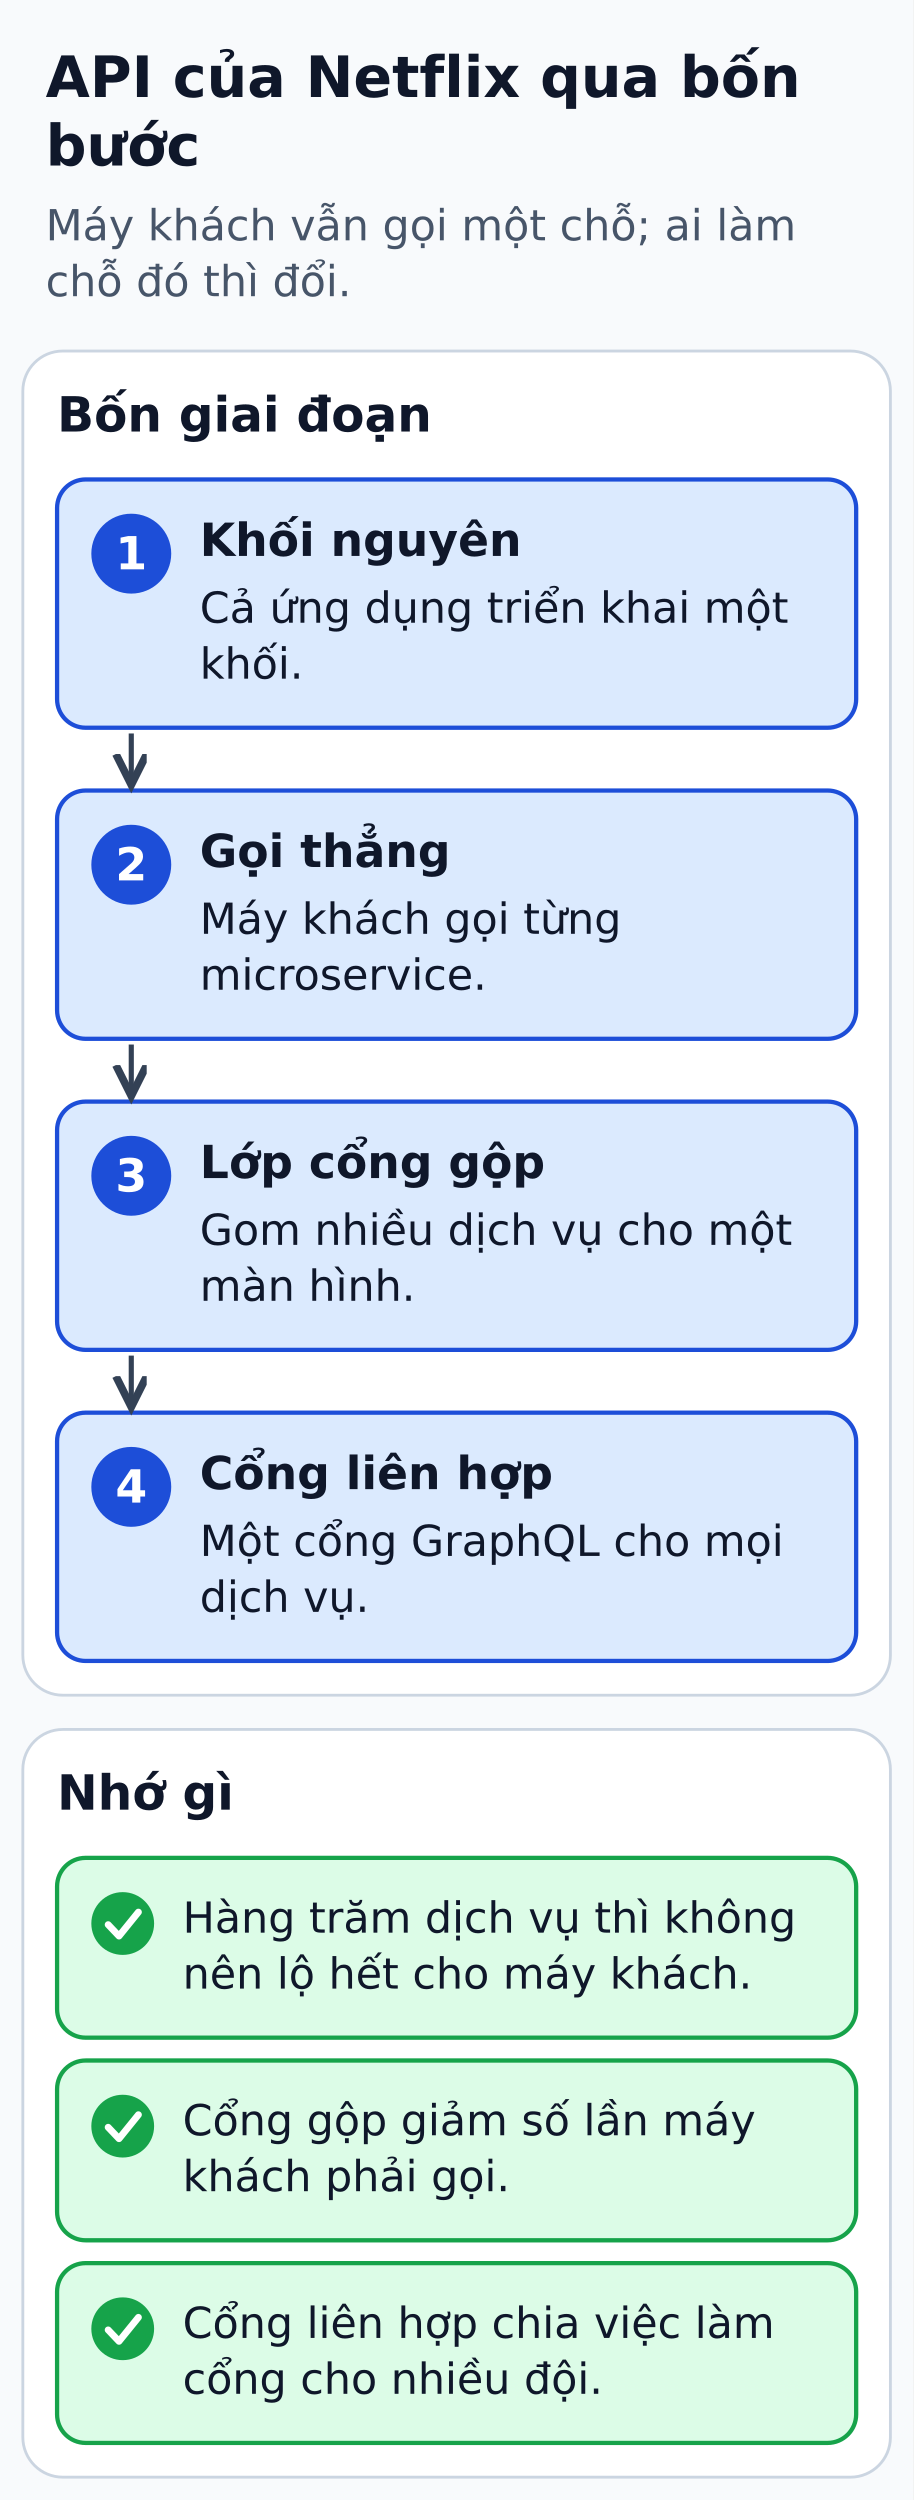
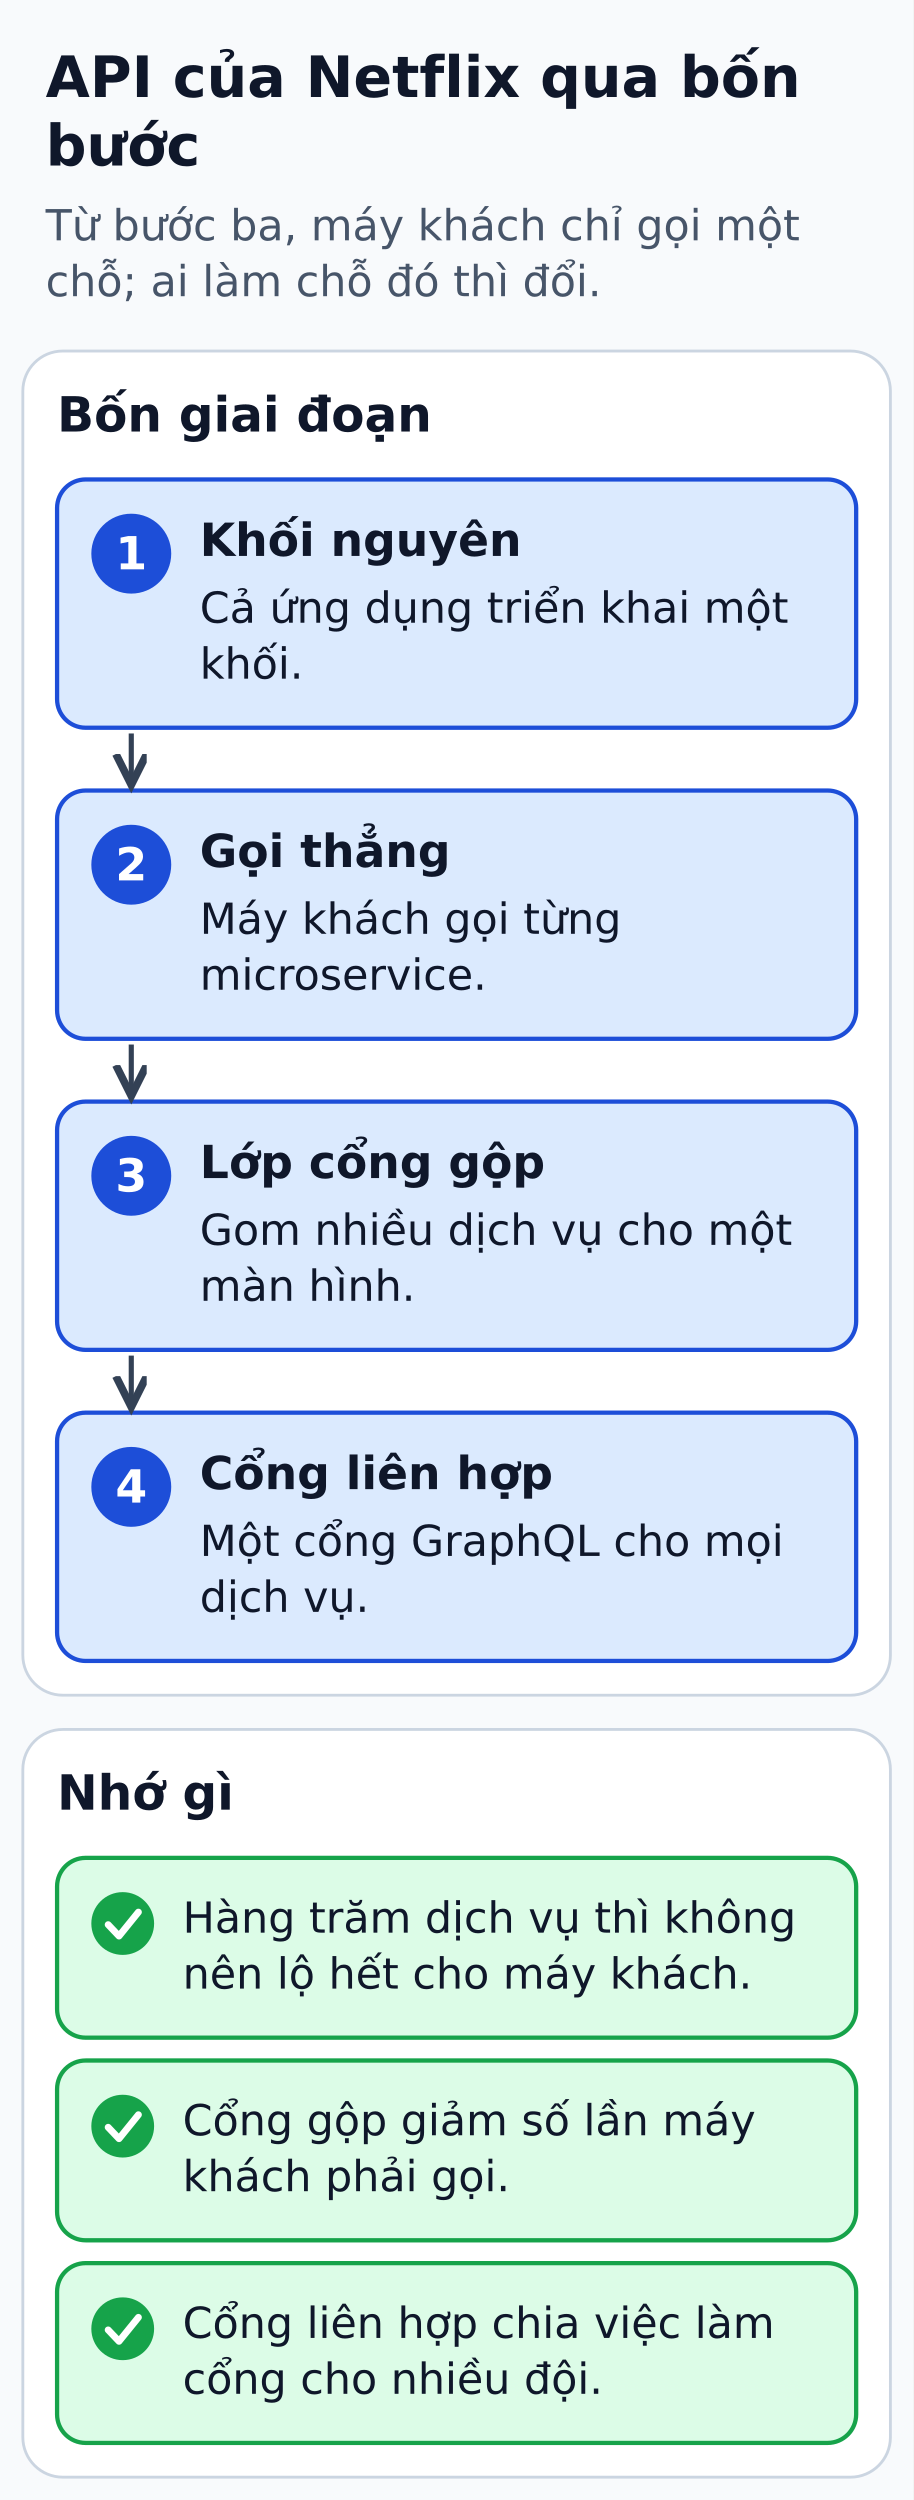
<svg xmlns="http://www.w3.org/2000/svg" width="320" height="876" viewBox="0 0 320 876" role="img" aria-labelledby="title desc">
  <defs>
    <marker id="arrow" markerWidth="8" markerHeight="8" refX="6" refY="3" orient="auto">
      <path d="M0,0 L6,3 L0,6" fill="none" stroke="#334155" stroke-width="1.5" />
    </marker>
  </defs>
  <rect width="320" height="876" fill="#f8fafc" />
  <g font-family="DejaVu Sans, Arial, sans-serif" fill="#0f172a">
    <text x="16" y="34" font-size="20" fill="#0f172a" font-weight="bold" text-anchor="start">API của Netflix qua bốn</text>
    <text x="16" y="58" font-size="20" fill="#0f172a" font-weight="bold" text-anchor="start">bước</text>
-     <text x="16" y="84.2" font-size="15" fill="#475569" font-weight="normal" text-anchor="start">Máy khách vẫn gọi một chỗ; ai làm</text>
-     <text x="16" y="103.8" font-size="15" fill="#475569" font-weight="normal" text-anchor="start">chỗ đó thì đổi.</text>
+     <text x="16" y="84.2" font-size="15" fill="#475569" font-weight="normal" text-anchor="start">Từ bước ba, máy khách chỉ gọi một</text>
+     <text x="16" y="103.8" font-size="15" fill="#475569" font-weight="normal" text-anchor="start">chỗ; ai làm chỗ đó thì đổi.</text>
    <rect x="8" y="123" width="304" height="471" rx="14" fill="#ffffff" stroke="#cbd5e1" stroke-width="1" />
    <text x="20" y="151.2" font-size="17" fill="#0f172a" font-weight="bold" text-anchor="start">Bốn giai đoạn</text>
    <rect x="20" y="168" width="280" height="87" rx="10" fill="#dbeafe" stroke="#1d4ed8" stroke-width="1.5" />
    <circle cx="46" cy="194" r="14" fill="#1d4ed8" />
    <text x="46" y="199.5" font-size="16" fill="#ffffff" font-weight="bold" text-anchor="middle">1</text>
    <text x="70" y="194.8" font-size="16" fill="#0f172a" font-weight="bold" text-anchor="start">Khối nguyên</text>
    <text x="70" y="218.2" font-size="15" fill="#0f172a" font-weight="normal" text-anchor="start">Cả ứng dụng triển khai một</text>
    <text x="70" y="237.8" font-size="15" fill="#0f172a" font-weight="normal" text-anchor="start">khối.</text>
    <rect x="20" y="277" width="280" height="87" rx="10" fill="#dbeafe" stroke="#1d4ed8" stroke-width="1.5" />
    <circle cx="46" cy="303" r="14" fill="#1d4ed8" />
    <text x="46" y="308.5" font-size="16" fill="#ffffff" font-weight="bold" text-anchor="middle">2</text>
    <text x="70" y="303.8" font-size="16" fill="#0f172a" font-weight="bold" text-anchor="start">Gọi thẳng</text>
    <text x="70" y="327.2" font-size="15" fill="#0f172a" font-weight="normal" text-anchor="start">Máy khách gọi từng</text>
    <text x="70" y="346.8" font-size="15" fill="#0f172a" font-weight="normal" text-anchor="start">microservice.</text>
    <polyline points="46,257 46,275" fill="none" stroke="#334155" stroke-width="1.8" stroke-linejoin="round" marker-end="url(#arrow)" />
    <rect x="20" y="386" width="280" height="87" rx="10" fill="#dbeafe" stroke="#1d4ed8" stroke-width="1.5" />
    <circle cx="46" cy="412" r="14" fill="#1d4ed8" />
    <text x="46" y="417.5" font-size="16" fill="#ffffff" font-weight="bold" text-anchor="middle">3</text>
    <text x="70" y="412.8" font-size="16" fill="#0f172a" font-weight="bold" text-anchor="start">Lớp cổng gộp</text>
    <text x="70" y="436.2" font-size="15" fill="#0f172a" font-weight="normal" text-anchor="start">Gom nhiều dịch vụ cho một</text>
    <text x="70" y="455.8" font-size="15" fill="#0f172a" font-weight="normal" text-anchor="start">màn hình.</text>
    <polyline points="46,366 46,384" fill="none" stroke="#334155" stroke-width="1.8" stroke-linejoin="round" marker-end="url(#arrow)" />
    <rect x="20" y="495" width="280" height="87" rx="10" fill="#dbeafe" stroke="#1d4ed8" stroke-width="1.5" />
    <circle cx="46" cy="521" r="14" fill="#1d4ed8" />
    <text x="46" y="526.5" font-size="16" fill="#ffffff" font-weight="bold" text-anchor="middle">4</text>
    <text x="70" y="521.8" font-size="16" fill="#0f172a" font-weight="bold" text-anchor="start">Cổng liên hợp</text>
    <text x="70" y="545.2" font-size="15" fill="#0f172a" font-weight="normal" text-anchor="start">Một cổng GraphQL cho mọi</text>
    <text x="70" y="564.8" font-size="15" fill="#0f172a" font-weight="normal" text-anchor="start">dịch vụ.</text>
    <polyline points="46,475 46,493" fill="none" stroke="#334155" stroke-width="1.8" stroke-linejoin="round" marker-end="url(#arrow)" />
    <rect x="8" y="606" width="304" height="262" rx="14" fill="#ffffff" stroke="#cbd5e1" stroke-width="1" />
    <text x="20" y="634.1" font-size="17" fill="#0f172a" font-weight="bold" text-anchor="start">Nhớ gì</text>
    <rect x="20" y="651" width="280" height="63" rx="10" fill="#dcfce7" stroke="#16a34a" stroke-width="1.5" />
    <circle cx="43" cy="674" r="11" fill="#16a34a" />
    <polyline points="37.9,674.4 41.7,678.4 48.5,670" fill="none" stroke="#ffffff" stroke-width="2.4" stroke-linecap="round" stroke-linejoin="round" />
    <text x="64" y="677.2" font-size="15" fill="#0f172a" font-weight="normal" text-anchor="start">Hàng trăm dịch vụ thì không</text>
    <text x="64" y="696.8" font-size="15" fill="#0f172a" font-weight="normal" text-anchor="start">nên lộ hết cho máy khách.</text>
    <rect x="20" y="722" width="280" height="63" rx="10" fill="#dcfce7" stroke="#16a34a" stroke-width="1.5" />
    <circle cx="43" cy="745" r="11" fill="#16a34a" />
    <polyline points="37.9,745.4 41.7,749.4 48.5,741" fill="none" stroke="#ffffff" stroke-width="2.4" stroke-linecap="round" stroke-linejoin="round" />
    <text x="64" y="748.2" font-size="15" fill="#0f172a" font-weight="normal" text-anchor="start">Cổng gộp giảm số lần máy</text>
    <text x="64" y="767.8" font-size="15" fill="#0f172a" font-weight="normal" text-anchor="start">khách phải gọi.</text>
    <rect x="20" y="793" width="280" height="63" rx="10" fill="#dcfce7" stroke="#16a34a" stroke-width="1.5" />
    <circle cx="43" cy="816" r="11" fill="#16a34a" />
    <polyline points="37.9,816.4 41.7,820.4 48.5,812" fill="none" stroke="#ffffff" stroke-width="2.4" stroke-linecap="round" stroke-linejoin="round" />
    <text x="64" y="819.2" font-size="15" fill="#0f172a" font-weight="normal" text-anchor="start">Cổng liên hợp chia việc làm</text>
    <text x="64" y="838.8" font-size="15" fill="#0f172a" font-weight="normal" text-anchor="start">cổng cho nhiều đội.</text>
  </g>
</svg>
